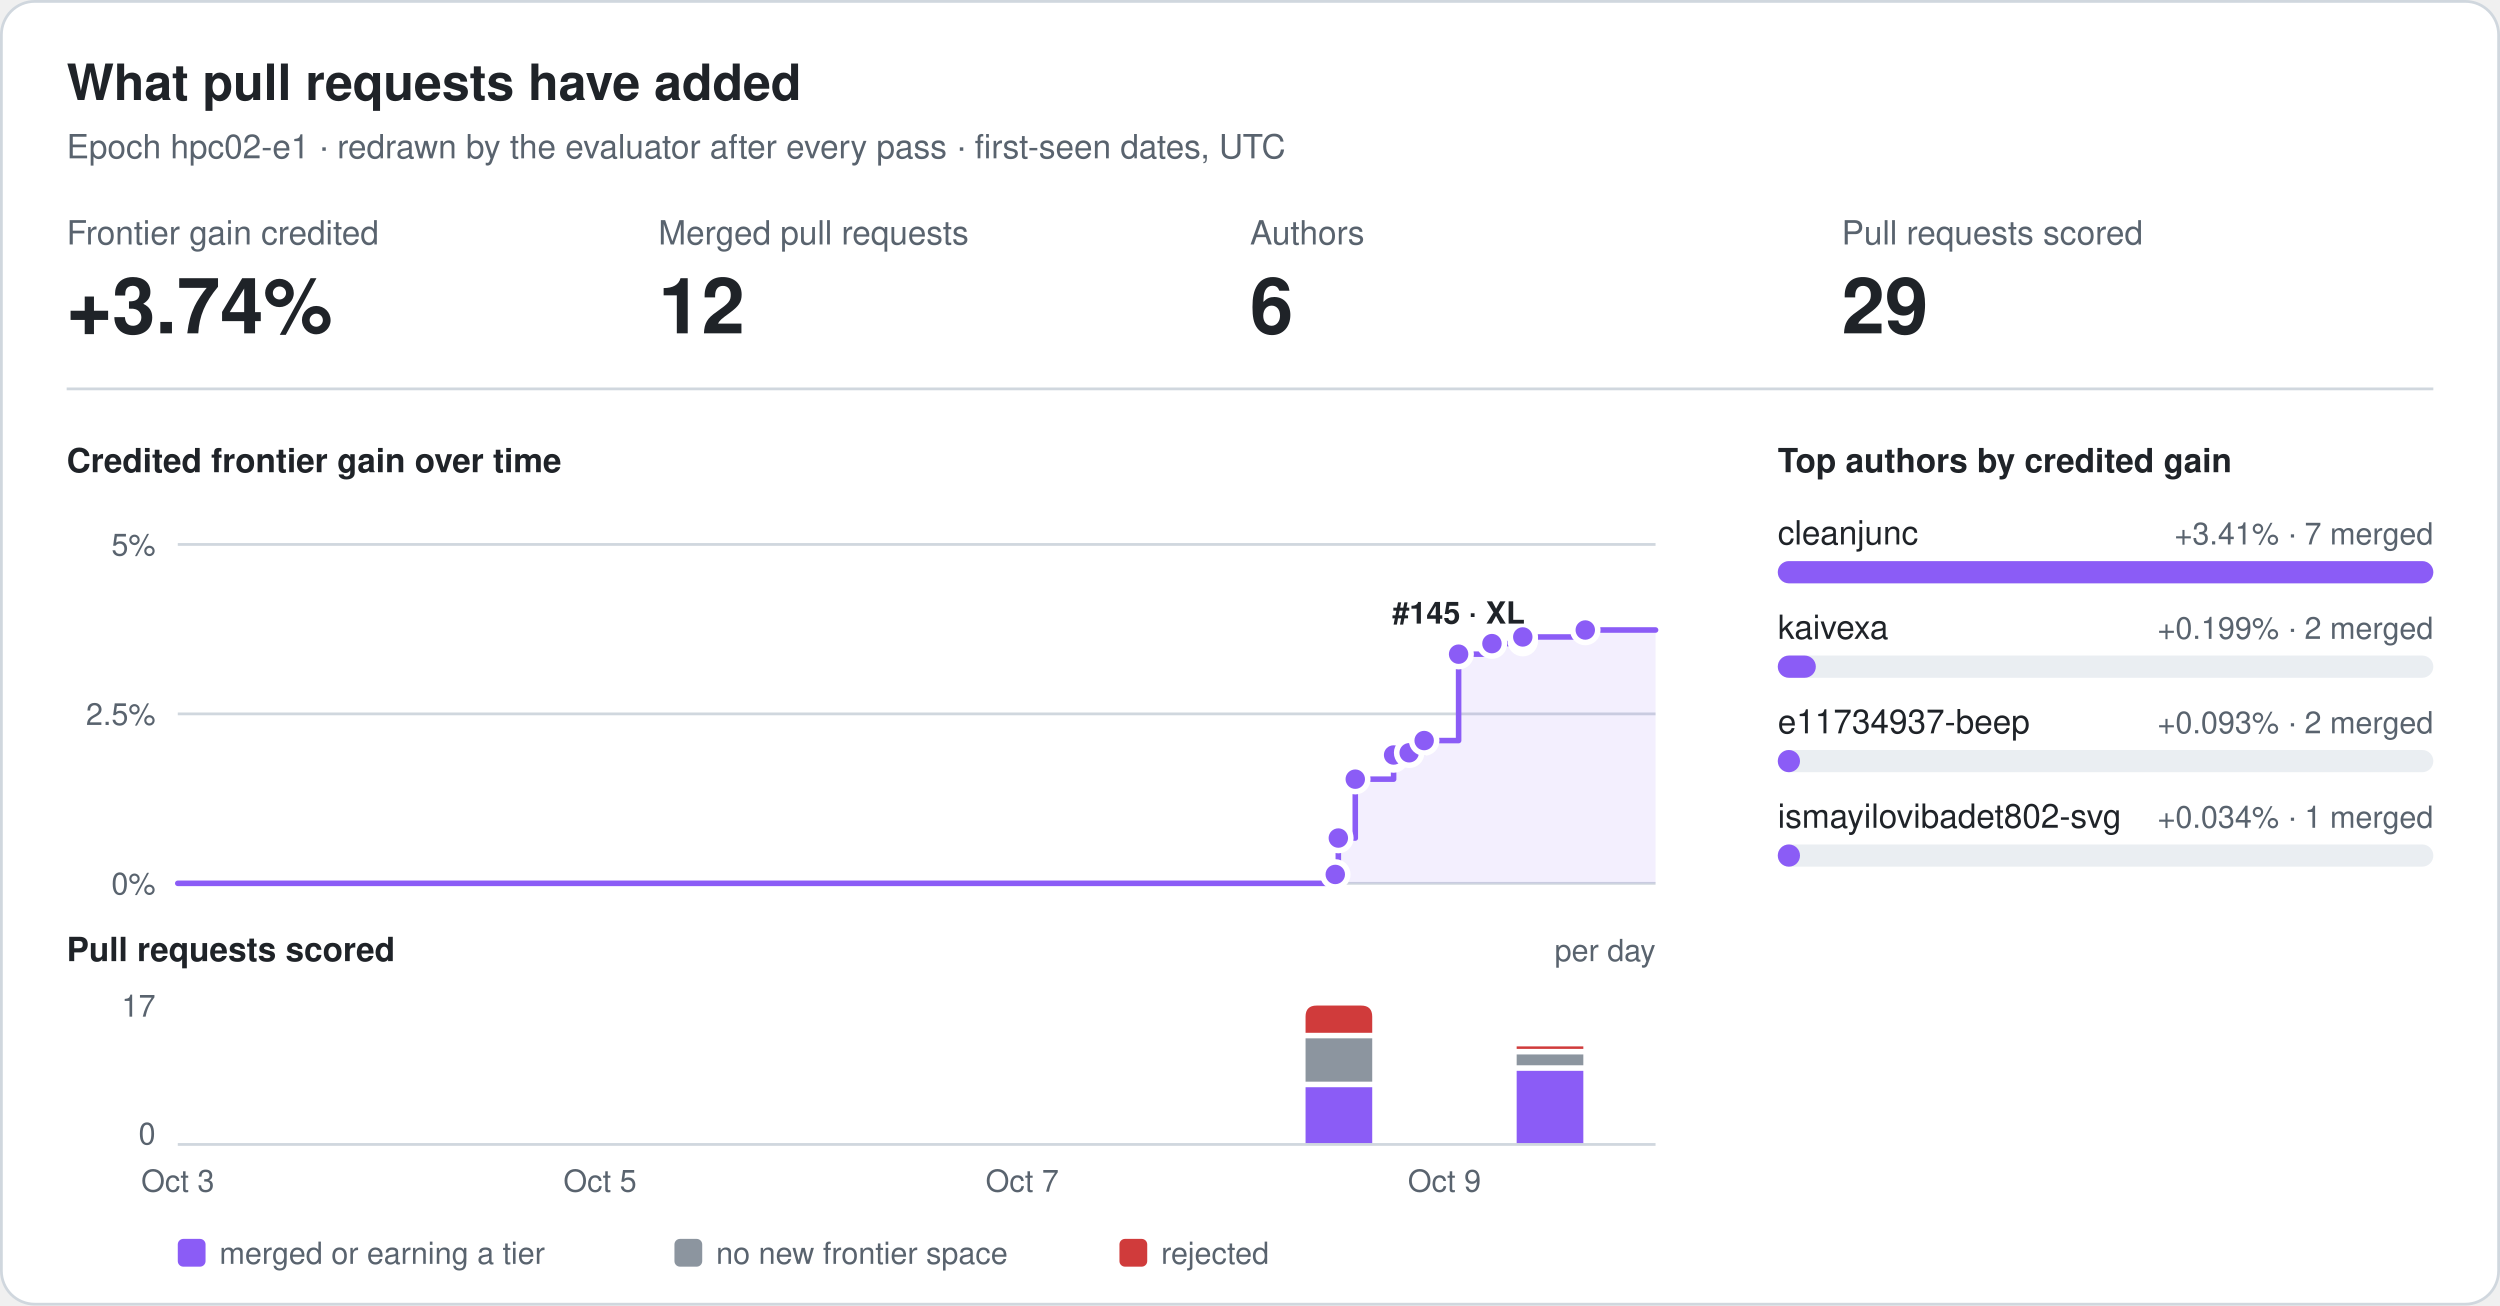
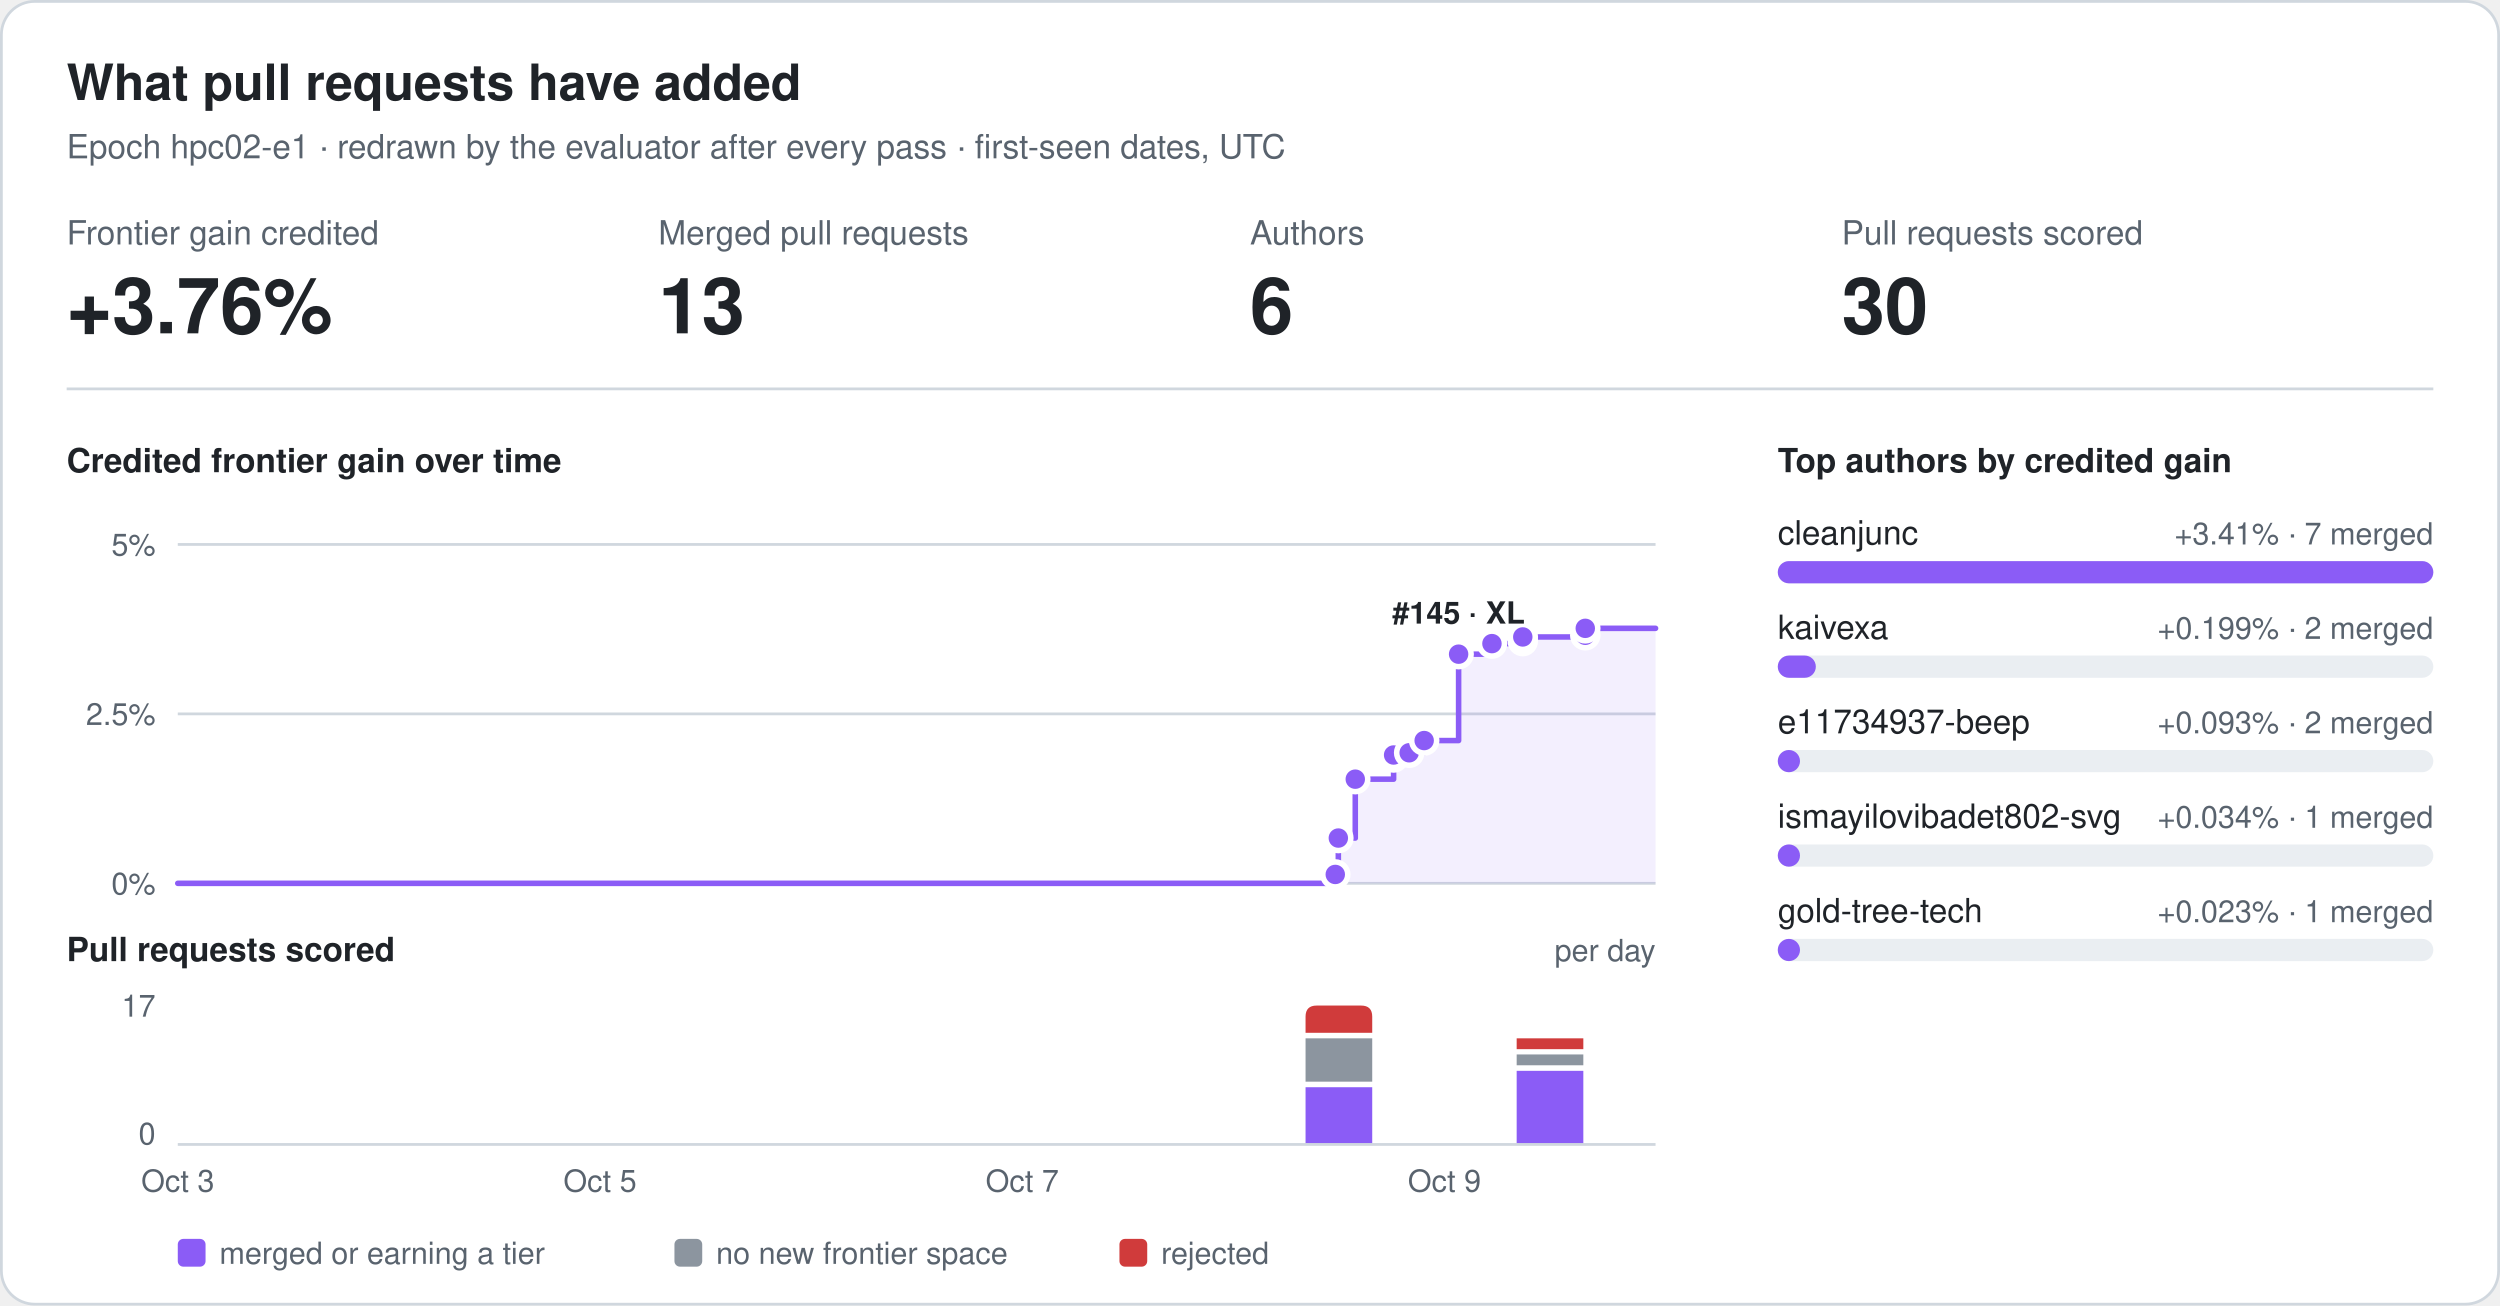
- <svg xmlns="http://www.w3.org/2000/svg" width="900" height="470" viewBox="0 0 900 470" font-family="-apple-system,BlinkMacSystemFont,'Segoe UI',Helvetica,Arial,sans-serif" role="img" aria-label="Frontier gain credited to merged pull requests: +3.74% from 12 merges, 29 pull requests scored">
+ <svg xmlns="http://www.w3.org/2000/svg" width="900" height="470" viewBox="0 0 900 470" font-family="-apple-system,BlinkMacSystemFont,'Segoe UI',Helvetica,Arial,sans-serif" role="img" aria-label="Frontier gain credited to merged pull requests: +3.76% from 13 merges, 30 pull requests scored">
  <style>
.bg{fill:#ffffff;stroke:#d0d7de}.t{fill:#1f2328}.m{fill:#59636e}.rule{stroke:#d0d7de}.ring{stroke:#ffffff}
.acc{fill:#8b5cf6}.accl{stroke:#8b5cf6}.wash{fill:#8b5cf6;fill-opacity:.1}.gry{fill:#8c959f}.rej{fill:#d03b3b}.track{fill:#eaeef2}.tk{stroke:#1f2328}
@media (prefers-color-scheme: dark){
.bg{fill:#0d1117;stroke:#30363d}.t{fill:#e6edf3}.m{fill:#9198a1}.rule{stroke:#30363d}.ring{stroke:#0d1117}
.acc{fill:#9a75f8}.accl{stroke:#9a75f8}.wash{fill:#9a75f8;fill-opacity:.14}.gry{fill:#9198a1}.rej{fill:#e5534b}.track{fill:#21262d}.tk{stroke:#e6edf3}}
</style>
  <rect class="bg" x="0.5" y="0.5" width="899" height="469" rx="12" />
  <text x="24.0" y="36.0" class="t" font-size="18" font-weight="600" text-anchor="start">What pull requests have added</text>
  <text x="24.0" y="57.0" class="m" font-size="12" font-weight="400" text-anchor="start">Epoch hpc02-e1 · redrawn by the evaluator after every pass · first-seen dates, UTC</text>
  <text x="24.0" y="88.0" class="m" font-size="12" font-weight="400" text-anchor="start">Frontier gain credited</text>
-   <text x="24.0" y="120.0" class="t" font-size="28" font-weight="600" text-anchor="start">+3.74%</text>
+   <text x="24.0" y="120.0" class="t" font-size="28" font-weight="600" text-anchor="start">+3.76%</text>
  <text x="237.0" y="88.0" class="m" font-size="12" font-weight="400" text-anchor="start">Merged pull requests</text>
-   <text x="237.0" y="120.0" class="t" font-size="28" font-weight="600" text-anchor="start">12</text>
+   <text x="237.0" y="120.0" class="t" font-size="28" font-weight="600" text-anchor="start">13</text>
  <text x="450.0" y="88.0" class="m" font-size="12" font-weight="400" text-anchor="start">Authors</text>
  <text x="450.0" y="120.0" class="t" font-size="28" font-weight="600" text-anchor="start">6</text>
  <text x="663.0" y="88.0" class="m" font-size="12" font-weight="400" text-anchor="start">Pull requests scored</text>
-   <text x="663.0" y="120.0" class="t" font-size="28" font-weight="600" text-anchor="start">29</text>
+   <text x="663.0" y="120.0" class="t" font-size="28" font-weight="600" text-anchor="start">30</text>
  <line class="rule" x1="24" x2="876" y1="140" y2="140" stroke-width="1" />
  <text x="24.0" y="170.0" class="t" font-size="12" font-weight="600" text-anchor="start">Credited frontier gain over time</text>
  <text x="24.0" y="346.0" class="t" font-size="12" font-weight="600" text-anchor="start">Pull requests scored</text>
  <line class="rule" x1="64" x2="596" y1="318.0" y2="318.0" stroke-width="1" />
  <text x="56.0" y="322.0" class="m" font-size="11" font-weight="400" text-anchor="end">0%</text>
  <line class="rule" x1="64" x2="596" y1="257.0" y2="257.0" stroke-width="1" />
  <text x="56.0" y="261.0" class="m" font-size="11" font-weight="400" text-anchor="end">2.5%</text>
  <line class="rule" x1="64" x2="596" y1="196.0" y2="196.0" stroke-width="1" />
  <text x="56.0" y="200.0" class="m" font-size="11" font-weight="400" text-anchor="end">5%</text>
-   <polygon class="wash" points="64.0,318.0 480.7,318.0 480.7,314.8 481.8,314.8 481.8,301.7 487.9,301.7 487.9,280.5 501.7,280.5 501.7,272.7 501.7,272.7 501.7,271.8 507.3,271.8 507.3,271.0 512.7,271.0 512.7,266.6 525.1,266.6 525.1,235.5 537.1,235.5 537.1,231.7 548.2,231.7 548.2,230.8 548.2,230.8 548.2,229.3 570.7,229.3 570.7,226.8 596.0,226.8 596.0,318.0" />
-   <polyline class="accl" points="64.0,318.0 480.7,318.0 480.7,314.8 481.8,314.8 481.8,301.7 487.9,301.7 487.9,280.5 501.7,280.5 501.7,272.7 501.7,272.7 501.7,271.8 507.3,271.8 507.3,271.0 512.7,271.0 512.7,266.6 525.1,266.6 525.1,235.5 537.1,235.5 537.1,231.7 548.2,231.7 548.2,230.8 548.2,230.8 548.2,229.3 570.7,229.3 570.7,226.8 596.0,226.8" fill="none" stroke-width="2" stroke-linejoin="round" stroke-linecap="round" />
+   <polygon class="wash" points="64.0,318.0 480.7,318.0 480.7,314.8 481.8,314.8 481.8,301.7 487.9,301.7 487.9,280.5 501.7,280.5 501.7,272.7 501.7,272.7 501.7,271.8 507.3,271.8 507.3,271.0 512.7,271.0 512.7,266.6 525.1,266.6 525.1,235.5 537.1,235.5 537.1,231.7 548.2,231.7 548.2,230.8 548.2,230.8 548.2,229.3 570.7,229.3 570.7,228.7 570.7,228.7 570.7,226.2 596.0,226.2 596.0,318.0" />
+   <polyline class="accl" points="64.0,318.0 480.7,318.0 480.7,314.8 481.8,314.8 481.8,301.7 487.9,301.7 487.9,280.5 501.7,280.5 501.7,272.7 501.7,272.7 501.7,271.8 507.3,271.8 507.3,271.0 512.7,271.0 512.7,266.6 525.1,266.6 525.1,235.5 537.1,235.5 537.1,231.7 548.2,231.7 548.2,230.8 548.2,230.8 548.2,229.3 570.7,229.3 570.7,228.7 570.7,228.7 570.7,226.2 596.0,226.2" fill="none" stroke-width="2" stroke-linejoin="round" stroke-linecap="round" />
  <circle class="acc ring" cx="480.7" cy="314.8" r="4.5" stroke-width="2" />
  <circle class="acc ring" cx="481.8" cy="301.7" r="4.5" stroke-width="2" />
  <circle class="acc ring" cx="487.9" cy="280.5" r="4.5" stroke-width="2" />
  <circle class="acc ring" cx="501.7" cy="272.7" r="4.5" stroke-width="2" />
  <circle class="acc ring" cx="501.7" cy="271.8" r="4.5" stroke-width="2" />
  <circle class="acc ring" cx="507.3" cy="271.0" r="4.5" stroke-width="2" />
  <circle class="acc ring" cx="512.7" cy="266.6" r="4.5" stroke-width="2" />
  <circle class="acc ring" cx="525.1" cy="235.5" r="4.5" stroke-width="2" />
  <circle class="acc ring" cx="537.1" cy="231.7" r="4.5" stroke-width="2" />
  <circle class="acc ring" cx="548.2" cy="230.8" r="4.5" stroke-width="2" />
  <circle class="acc ring" cx="548.2" cy="229.3" r="4.5" stroke-width="2" />
-   <circle class="acc ring" cx="570.7" cy="226.8" r="4.5" stroke-width="2" />
+   <circle class="acc ring" cx="570.7" cy="228.7" r="4.5" stroke-width="2" />
+   <circle class="acc ring" cx="570.7" cy="226.2" r="4.5" stroke-width="2" />
  <text x="525.1" y="224.5" class="t" font-size="11" font-weight="600" text-anchor="middle">#145 · XL</text>
  <rect class="acc" x="470.0" y="391.4" width="24.0" height="20.6" />
  <rect class="gry" x="470.0" y="373.8" width="24.0" height="15.6" />
  <path class="rej" d="M470.0,371.8V366.0Q470.0,362.0 474.0,362.0H490.0Q494.0,362.0 494.0,366.0V371.8Z" />
  <rect class="acc" x="546.0" y="385.5" width="24.0" height="26.5" />
  <rect class="gry" x="546.0" y="379.6" width="24.0" height="3.9" />
-   <rect class="rej" x="546.0" y="376.7" width="24.0" height="0.9" />
+   <rect class="rej" x="546.0" y="373.8" width="24.0" height="3.9" />
  <line class="rule" x1="64" x2="596" y1="412" y2="412" stroke-width="1" />
  <text x="56.0" y="366.0" class="m" font-size="11" font-weight="400" text-anchor="end">17</text>
  <text x="56.0" y="412.0" class="m" font-size="11" font-weight="400" text-anchor="end">0</text>
  <text x="596.0" y="346.0" class="m" font-size="11" font-weight="400" text-anchor="end">per day</text>
  <text x="64.0" y="429.0" class="m" font-size="11" font-weight="400" text-anchor="middle">Oct 3</text>
  <text x="216.0" y="429.0" class="m" font-size="11" font-weight="400" text-anchor="middle">Oct 5</text>
  <text x="368.0" y="429.0" class="m" font-size="11" font-weight="400" text-anchor="middle">Oct 7</text>
  <text x="520.0" y="429.0" class="m" font-size="11" font-weight="400" text-anchor="middle">Oct 9</text>
  <rect class="acc" x="64" y="446" width="10" height="10" rx="2" />
  <text x="79.0" y="455.0" class="m" font-size="11" font-weight="400" text-anchor="start">merged or earning a tier</text>
  <rect class="gry" x="242.8" y="446" width="10" height="10" rx="2" />
  <text x="257.8" y="455.0" class="m" font-size="11" font-weight="400" text-anchor="start">no new frontier space</text>
  <rect class="rej" x="403.0" y="446" width="10" height="10" rx="2" />
  <text x="418.0" y="455.0" class="m" font-size="11" font-weight="400" text-anchor="start">rejected</text>
  <text x="640.0" y="170.0" class="t" font-size="12" font-weight="600" text-anchor="start">Top authors by credited gain</text>
  <text x="640.0" y="196.0" class="t" font-size="12" font-weight="400" text-anchor="start">cleanjunc</text>
  <text x="876.0" y="196.0" class="m" font-size="11" font-weight="400" text-anchor="end">+3.41% · 7 merged</text>
  <rect class="track" x="640" y="202" width="236" height="8" rx="4" />
  <rect class="acc" x="640" y="202" width="236.0" height="8" rx="4" />
  <text x="640.0" y="230.0" class="t" font-size="12" font-weight="400" text-anchor="start">kaivexa</text>
  <text x="876.0" y="230.0" class="m" font-size="11" font-weight="400" text-anchor="end">+0.199% · 2 merged</text>
  <rect class="track" x="640" y="236" width="236" height="8" rx="4" />
  <rect class="acc" x="640" y="236" width="13.7" height="8" rx="4" />
  <text x="640.0" y="264.0" class="t" font-size="12" font-weight="400" text-anchor="start">e11734937-beep</text>
  <text x="876.0" y="264.0" class="m" font-size="11" font-weight="400" text-anchor="end">+0.093% · 2 merged</text>
  <rect class="track" x="640" y="270" width="236" height="8" rx="4" />
  <rect class="acc" x="640" y="270" width="8.0" height="8" rx="4" />
  <text x="640.0" y="298.0" class="t" font-size="12" font-weight="400" text-anchor="start">ismayilovibadet802-svg</text>
  <text x="876.0" y="298.0" class="m" font-size="11" font-weight="400" text-anchor="end">+0.034% · 1 merged</text>
  <rect class="track" x="640" y="304" width="236" height="8" rx="4" />
  <rect class="acc" x="640" y="304" width="8.0" height="8" rx="4" />
+   <text x="640.0" y="332.0" class="t" font-size="12" font-weight="400" text-anchor="start">gold-tree-tech</text>
+   <text x="876.0" y="332.0" class="m" font-size="11" font-weight="400" text-anchor="end">+0.023% · 1 merged</text>
+   <rect class="track" x="640" y="338" width="236" height="8" rx="4" />
+   <rect class="acc" x="640" y="338" width="8.0" height="8" rx="4" />
</svg>
